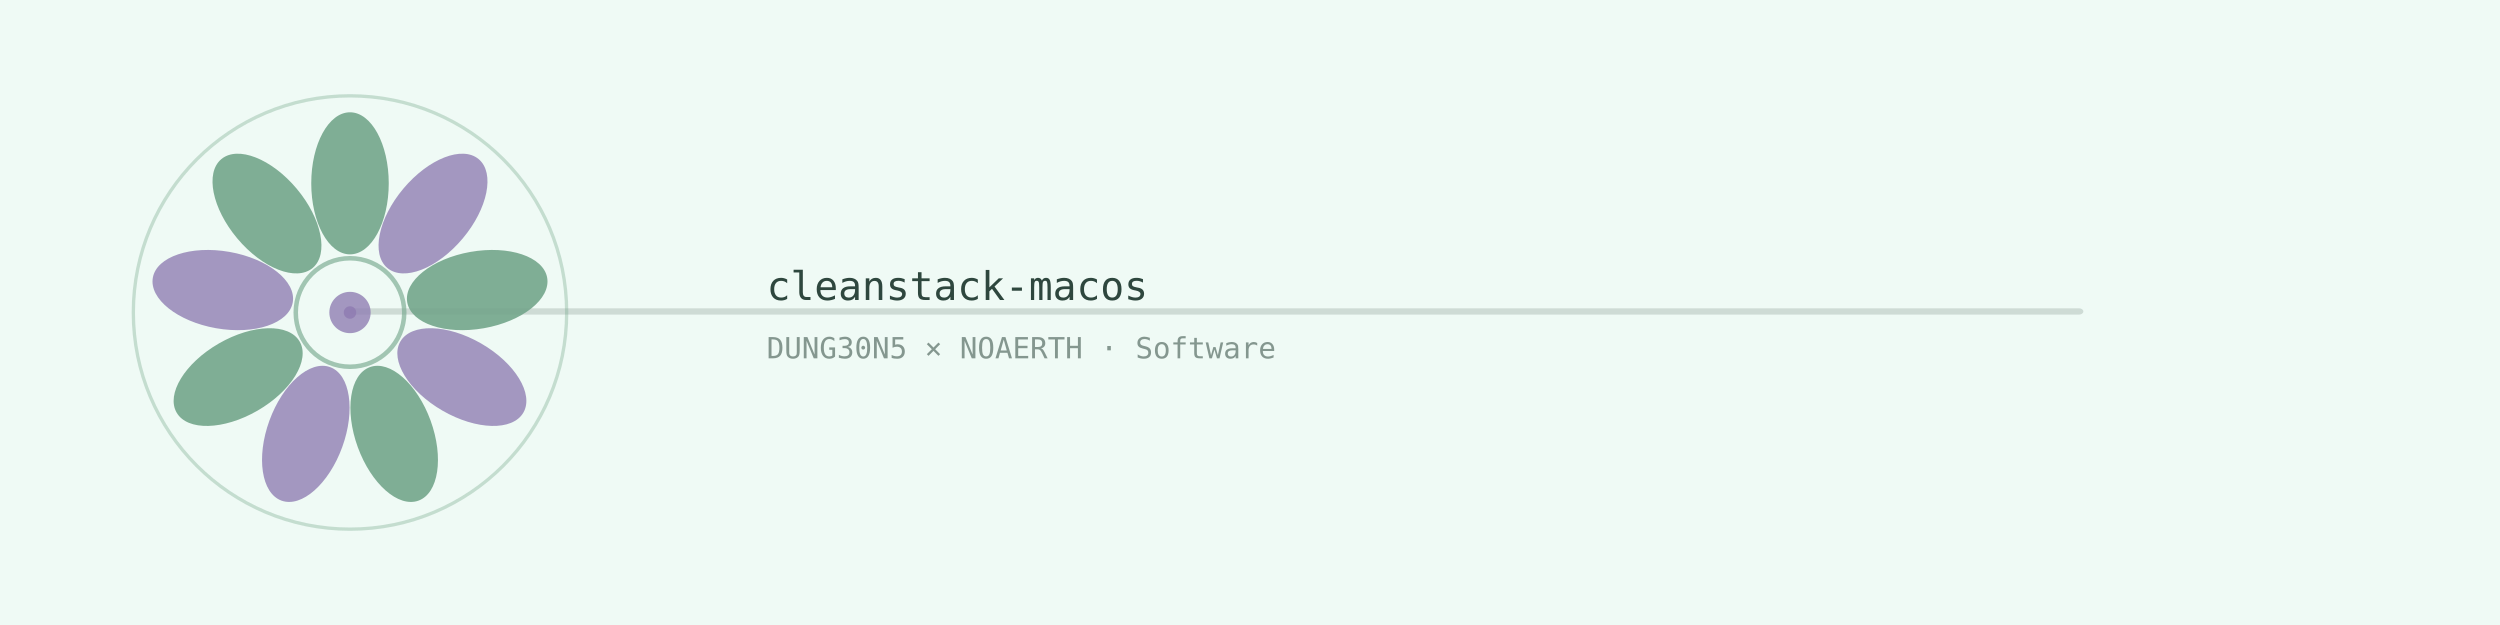
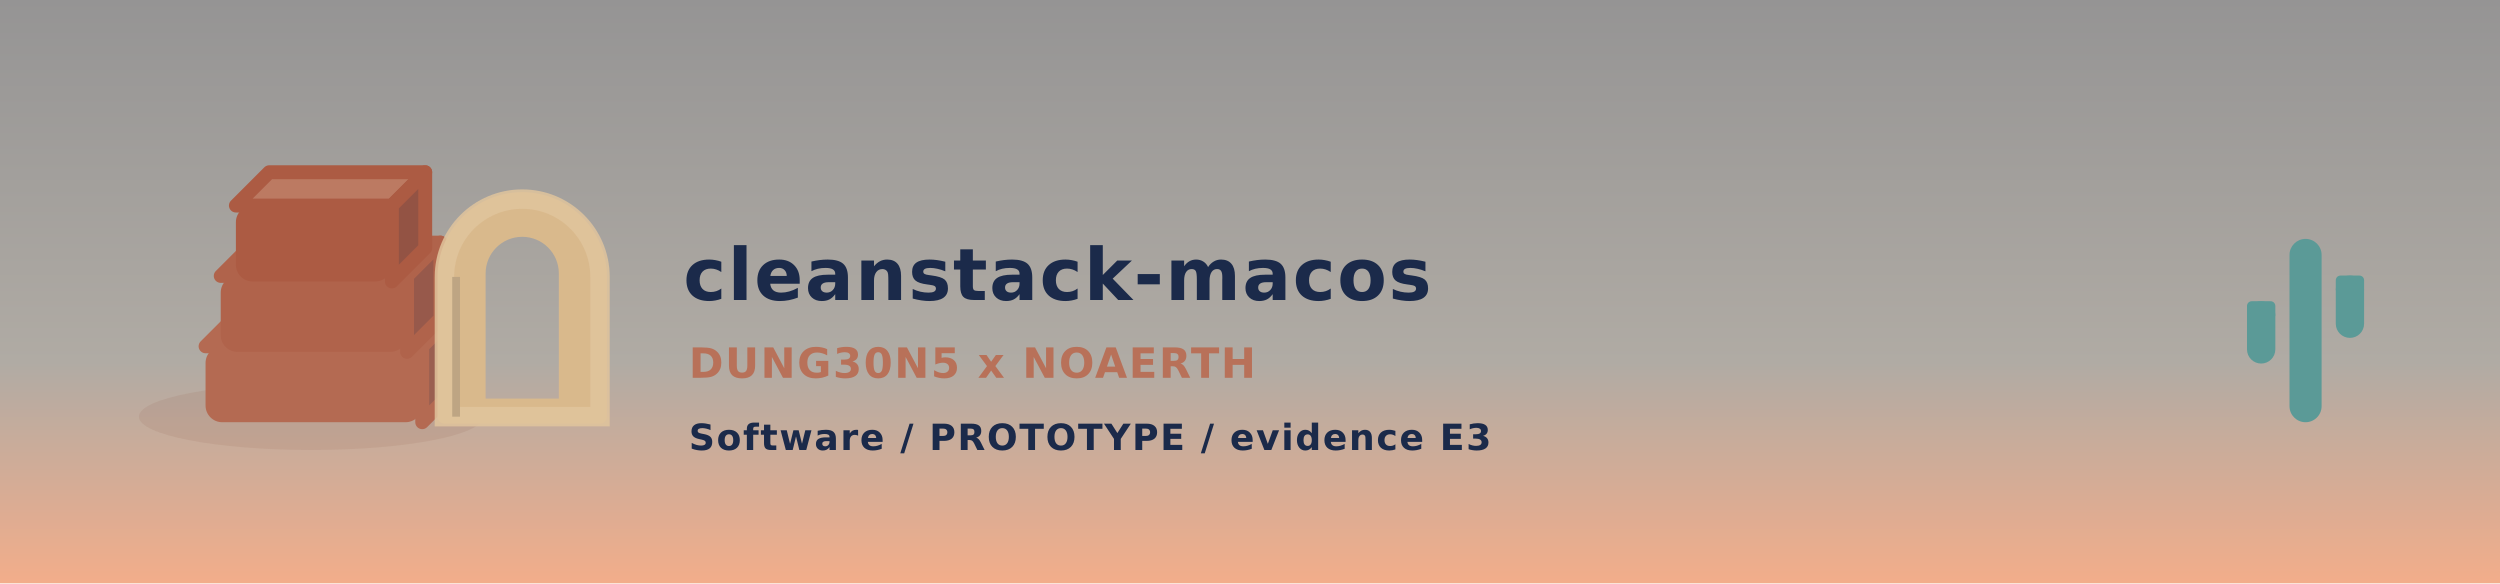
- <svg xmlns="http://www.w3.org/2000/svg" viewBox="0 0 1200 300" width="1200" height="300" role="img" aria-label="cleanstack-macos identity object">
-   <rect width="1200" height="300" fill="#effaf5" />
-   <defs>
-     <linearGradient id="gft" x1="0" y1="0" x2="1" y2="1">
-       <stop offset="0%" stop-color="#74a68b" />
-       <stop offset="100%" stop-color="#907eb3" />
-     </linearGradient>
-   </defs>
-   <rect x="168.00" y="148.00" width="832.00" height="3.00" rx="2.00" fill="rgba(26,52,43,0.160)" opacity="1.00" />
+ <svg xmlns="http://www.w3.org/2000/svg" width="900" height="210" viewBox="0 0 900 210" role="img" aria-label="cleanstack-macos - identity object">
+   <linearGradient id="skyf" x1="0" y1="0" x2="0" y2="1">
+     <stop offset="0" stop-color="#959494" />
+     <stop offset="0.62" stop-color="#b0aba4" />
+     <stop offset="1" stop-color="#f3ad8a" />
+   </linearGradient>
+   <rect width="900" height="210" fill="url(#skyf)" />
+   <rect x="0" y="352" width="900" height="-142" fill="#e9cda3" />
+   <rect x="0" y="352" width="900" height="3" fill="#ebd1a9" />
+   <ellipse cx="112" cy="150" rx="62" ry="12" fill="rgba(138,90,68,0.11)" />
  <g>
-     <ellipse cx="168.00" cy="88.00" rx="18.60" ry="34.10" fill="rgba(116,166,139,0.900)" opacity="1.00" transform="rotate(0.0 168.00 88.00)" />
-     <ellipse cx="207.85" cy="102.51" rx="18.60" ry="34.10" fill="rgba(144,126,179,0.800)" opacity="1.00" transform="rotate(40.0 207.85 102.51)" />
-     <ellipse cx="229.06" cy="139.23" rx="18.60" ry="34.10" fill="rgba(116,166,139,0.900)" opacity="1.00" transform="rotate(80.0 229.06 139.23)" />
-     <ellipse cx="221.69" cy="181.00" rx="18.60" ry="34.10" fill="rgba(144,126,179,0.800)" opacity="1.00" transform="rotate(120.0 221.69 181.00)" />
-     <ellipse cx="189.21" cy="208.26" rx="18.60" ry="34.10" fill="rgba(116,166,139,0.900)" opacity="1.00" transform="rotate(160.0 189.21 208.26)" />
-     <ellipse cx="146.79" cy="208.26" rx="18.60" ry="34.10" fill="rgba(144,126,179,0.800)" opacity="1.00" transform="rotate(200.0 146.79 208.26)" />
-     <ellipse cx="114.31" cy="181.00" rx="18.60" ry="34.10" fill="rgba(116,166,139,0.900)" opacity="1.00" transform="rotate(240.0 114.31 181.00)" />
-     <ellipse cx="106.94" cy="139.23" rx="18.60" ry="34.10" fill="rgba(144,126,179,0.800)" opacity="1.00" transform="rotate(280.0 106.94 139.23)" />
-     <ellipse cx="128.15" cy="102.51" rx="18.60" ry="34.10" fill="rgba(116,166,139,0.900)" opacity="1.00" transform="rotate(320.0 128.15 102.51)" />
-     <circle cx="168.00" cy="150.00" r="26.04" fill="none" stroke="rgba(116,166,139,0.900)" stroke-width="2.17" opacity="0.70" />
-     <circle cx="168.00" cy="150.00" r="9.92" fill="rgba(144,126,179,0.800)" opacity="1.00" />
-     <animate attributeName="opacity" values="0.25;1.0;0.25" dur="16.1s" begin="0s" repeatCount="indefinite" />
+     <path d="M74,124.67 L152,124.67 L164,112.67 L86,112.67 Z" fill="#c3866d" stroke="#b46a52" stroke-width="5" stroke-linejoin="round" />
+     <path d="M152,124.67 L164,112.67 L164,140 L152,152 Z" fill="#9a5f51" stroke="#b46a52" stroke-width="5" stroke-linejoin="round" />
+     <rect x="74" y="124.67" width="78" height="27.33" rx="6" fill="#b46a52" />
+     <path d="M79.46,99.33 L146.54,99.33 L158.54,87.33 L91.46,87.33 Z" fill="#bf8068" stroke="#b0634b" stroke-width="5" stroke-linejoin="round" />
+     <path d="M146.54,99.33 L158.54,87.33 L158.54,114.67 L146.54,126.67 Z" fill="#97594b" stroke="#b0634b" stroke-width="5" stroke-linejoin="round" />
+     <rect x="79.46" y="99.33" width="67.08" height="27.33" rx="6" fill="#b0634b" />
+     <path d="M84.92,74 L141.08,74 L153.08,62 L96.92,62 Z" fill="#bc7a62" stroke="#ac5b43" stroke-width="5" stroke-linejoin="round" />
+     <path d="M141.08,74 L153.08,62 L153.08,89.33 L141.08,101.33 Z" fill="#935344" stroke="#ac5b43" stroke-width="5" stroke-linejoin="round" />
+     <rect x="84.92" y="74" width="56.16" height="27.33" rx="6" fill="#ac5b43" />
+     <animate attributeName="opacity" values="0.72;1;0.72" dur="6s" begin="0s" repeatCount="indefinite" />
  </g>
-   <g>
-     <ellipse cx="168.00" cy="88.00" rx="18.60" ry="34.10" fill="none" opacity="1.00" transform="rotate(0.0 168.00 88.00)" />
-     <ellipse cx="207.85" cy="102.51" rx="18.60" ry="34.10" fill="none" opacity="1.00" transform="rotate(40.0 207.85 102.51)" />
-     <ellipse cx="229.06" cy="139.23" rx="18.60" ry="34.10" fill="none" opacity="1.00" transform="rotate(80.0 229.06 139.23)" />
-     <ellipse cx="221.69" cy="181.00" rx="18.60" ry="34.10" fill="none" opacity="1.00" transform="rotate(120.0 221.69 181.00)" />
-     <ellipse cx="189.21" cy="208.26" rx="18.60" ry="34.10" fill="none" opacity="1.00" transform="rotate(160.0 189.21 208.26)" />
-     <ellipse cx="146.79" cy="208.26" rx="18.60" ry="34.10" fill="none" opacity="1.00" transform="rotate(200.0 146.79 208.26)" />
-     <ellipse cx="114.31" cy="181.00" rx="18.60" ry="34.10" fill="none" opacity="1.00" transform="rotate(240.0 114.31 181.00)" />
-     <ellipse cx="106.94" cy="139.23" rx="18.60" ry="34.10" fill="none" opacity="1.00" transform="rotate(280.0 106.94 139.23)" />
-     <ellipse cx="128.15" cy="102.51" rx="18.60" ry="34.10" fill="none" opacity="1.00" transform="rotate(320.0 128.15 102.51)" />
-     <circle cx="168.00" cy="150.00" r="26.04" fill="none" stroke="none" stroke-width="2.17" opacity="0.70" />
-     <circle cx="168.00" cy="150.00" r="9.92" fill="none" opacity="1.00" />
-     <animateTransform attributeName="transform" type="rotate" values="0.0 0.00 0.00 360.0 0.00 0.00" dur="32.2s" begin="0s" repeatCount="indefinite" />
-   </g>
-   <g>
-     <circle cx="168.00" cy="150.00" r="104.00" fill="none" stroke="rgba(116,166,139,0.350)" stroke-width="1.60" opacity="1.00" />
-     <animate attributeName="opacity" values="0.25;1.0;0.25" dur="16.1s" begin="0s" repeatCount="indefinite" />
-   </g>
-   <circle cx="168" cy="150" r="3" fill="rgba(144,126,179,0.900)">
-     <animate attributeName="opacity" values="0.35;0.95;0.35" dur="16.1s" begin="0s" repeatCount="indefinite" />
-   </circle>
-   <text x="368" y="144" font-family="ui-monospace,Menlo,monospace" font-size="19" fill="rgba(26,52,43,0.900)">cleanstack-macos</text>
-   <text x="368" y="172" font-family="ui-monospace,Menlo,monospace" font-size="14" fill="rgba(26,52,43,0.500)">DUNG30N5 × NOAERTH · Software</text>
+   <path d="M160,150 L160,99.68 A28,28 0 0 1 216,99.68 L216,150 Z M172.32,146 L172.32,98.43 A15.68,15.68 0 0 1 203.68,98.43 L203.68,146 Z" fill="#d9b98c" fill-rule="evenodd" stroke="#d9b98c" stroke-width="5" stroke-linejoin="round" />
+   <path d="M160,150 L160,99.68 A28,28 0 0 1 216,99.68 L216,150 Z" fill="none" stroke="#e0c49c" stroke-width="7" stroke-linecap="round" opacity="0.85" />
+   <rect x="162.8" y="99.68" width="2.8" height="50.32" fill="#bea583" />
+   <text x="246" y="108" font-family="Verdana,DejaVu Sans,sans-serif" font-size="26" font-weight="700" letter-spacing="0.6" fill="#1b2a4a" text-anchor="start">cleanstack-macos</text>
+   <text x="248" y="136" font-family="Verdana,DejaVu Sans,sans-serif" font-size="15" font-weight="700" letter-spacing="0.6" fill="#b87159" text-anchor="start">DUNG30N5 x NOAERTH</text>
+   <text x="248" y="162" font-family="Verdana,DejaVu Sans,sans-serif" font-size="13" font-weight="700" letter-spacing="0.6" fill="#1b2a4a" text-anchor="start">Software  /  PROTOTYPE  /  evidence E3</text>
+   <rect x="824.22" y="86" width="11.56" height="66" rx="5.78" fill="#5b9a97" />
+   <rect x="808.92" y="108.44" width="10.2" height="22.44" rx="5.1" fill="#5b9a97" />
+   <rect x="808.92" y="108.44" width="10.2" height="6.6" rx="1.7" fill="#5b9a97" />
+   <rect x="840.88" y="99.2" width="10.2" height="22.44" rx="5.1" fill="#5b9a97" />
+   <rect x="840.88" y="99.2" width="10.2" height="6.6" rx="1.7" fill="#5b9a97" />
</svg>
